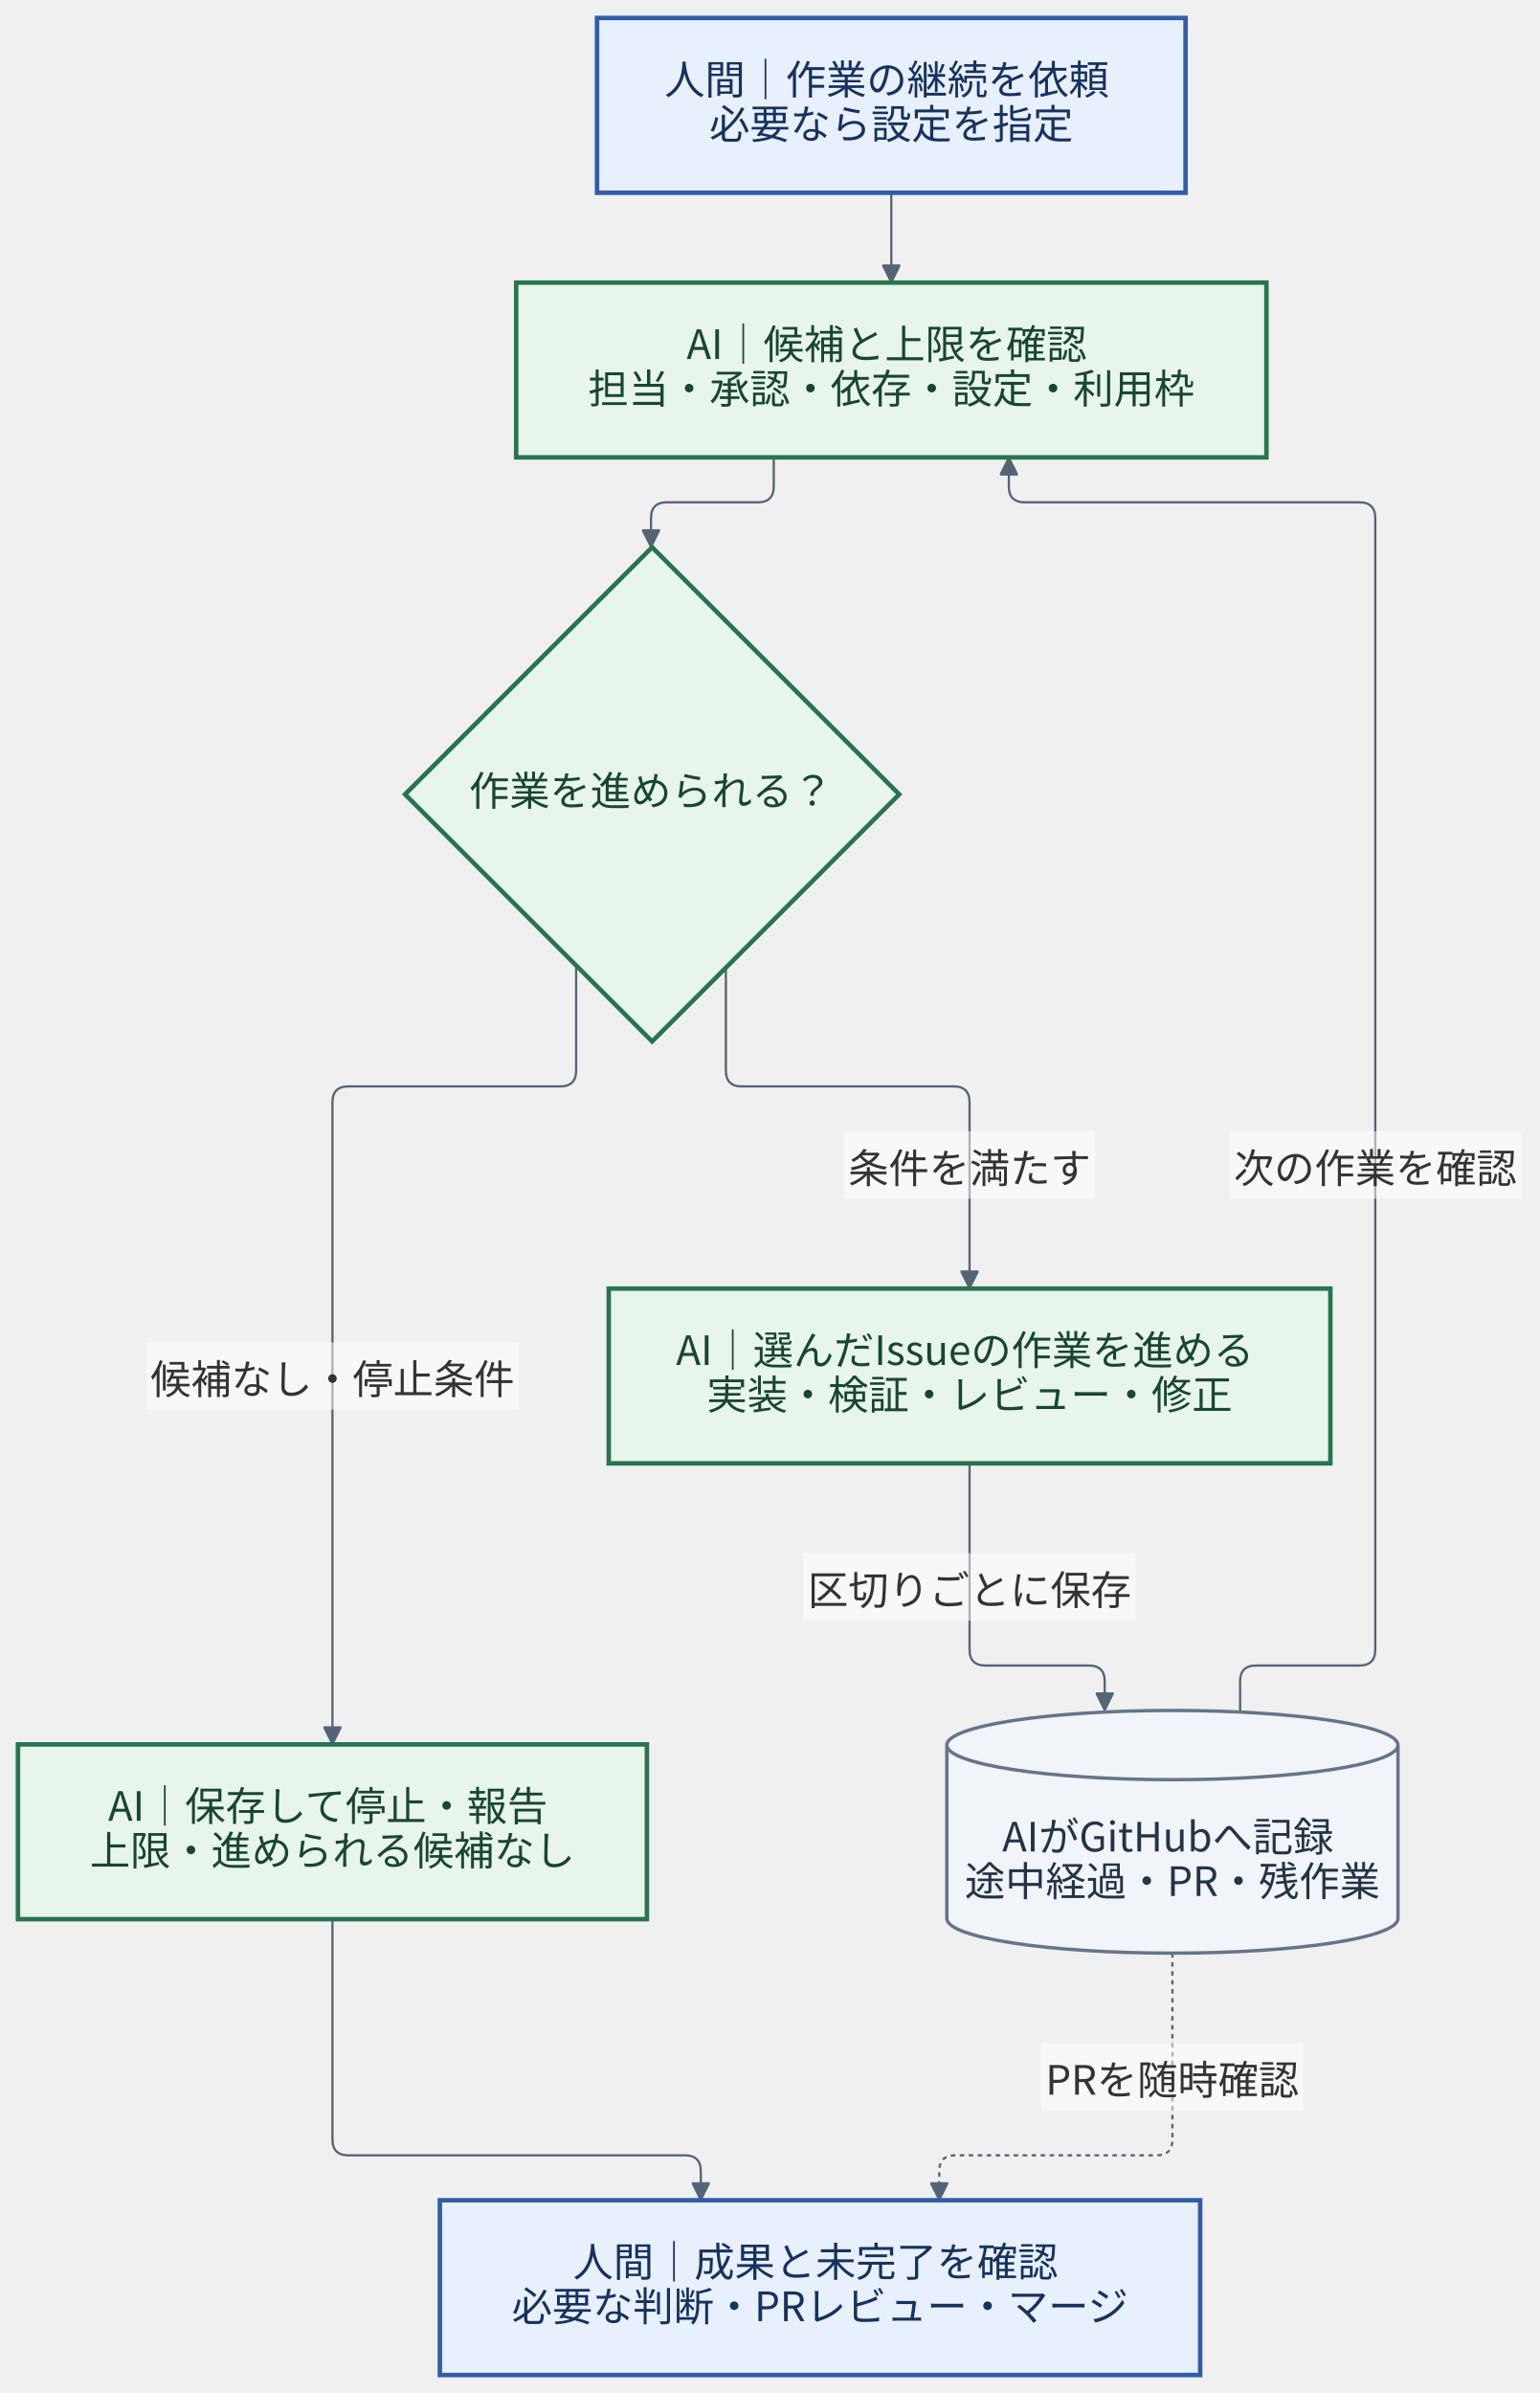
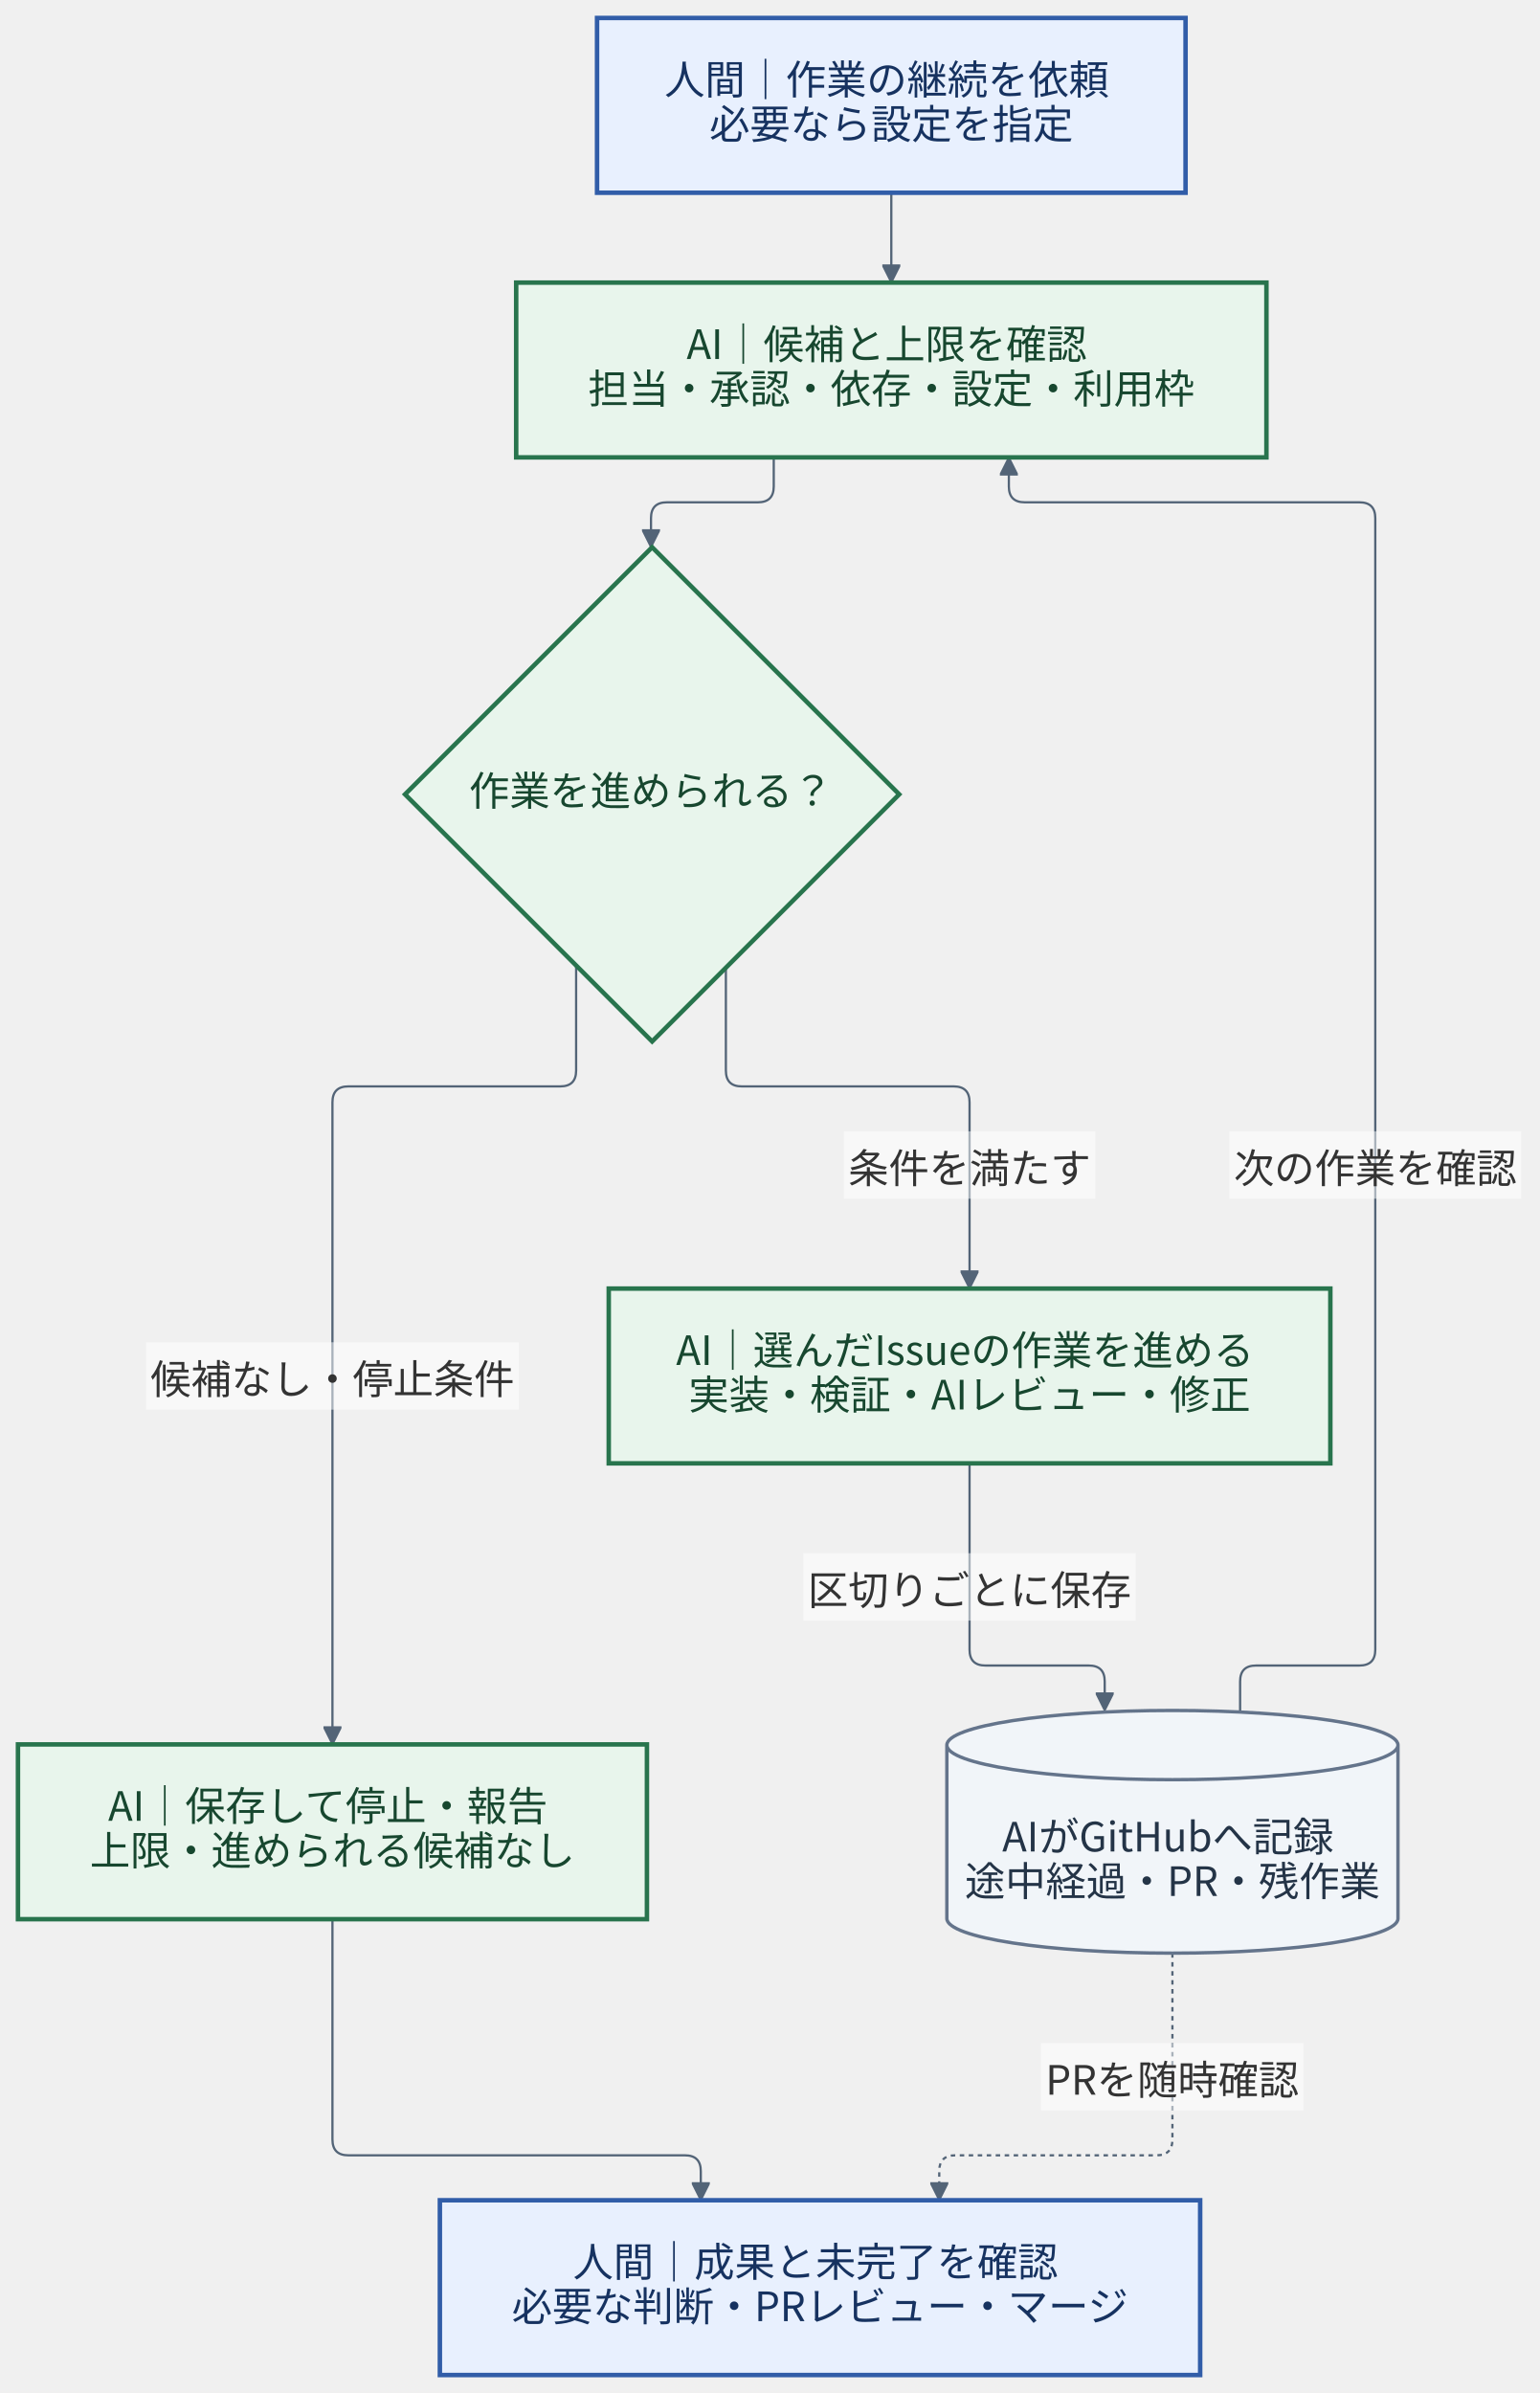
<svg xmlns="http://www.w3.org/2000/svg" id="autonomous-flow" width="100%" class="flowchart" style="max-width: 685.25px;" viewBox="4 4 685.25 1065.227" role="graphics-document document" aria-roledescription="flowchart-v2" aria-describedby="chart-desc-autonomous-flow" aria-labelledby="chart-title-autonomous-flow">
  <style>#autonomous-flow{font-family:Noto Sans CJK JP,sans-serif;font-size:18px;fill:#333;}@keyframes edge-animation-frame{from{stroke-dashoffset:0;}}@keyframes dash{to{stroke-dashoffset:0;}}#autonomous-flow .edge-animation-slow{stroke-dasharray:9,5!important;stroke-dashoffset:900;animation:dash 50s linear infinite;stroke-linecap:round;}#autonomous-flow .edge-animation-fast{stroke-dasharray:9,5!important;stroke-dashoffset:900;animation:dash 20s linear infinite;stroke-linecap:round;}#autonomous-flow .error-icon{fill:hsl(220.588, 100%, 98.333%);}#autonomous-flow .error-text{fill:rgb(8.5, 5.75, 0);stroke:rgb(8.5, 5.75, 0);}#autonomous-flow .edge-thickness-normal{stroke-width:1px;}#autonomous-flow .edge-thickness-thick{stroke-width:3.5px;}#autonomous-flow .edge-pattern-solid{stroke-dasharray:0;}#autonomous-flow .edge-thickness-invisible{stroke-width:0;fill:none;}#autonomous-flow .edge-pattern-dashed{stroke-dasharray:3;}#autonomous-flow .edge-pattern-dotted{stroke-dasharray:2;}#autonomous-flow .marker{fill:#536477;stroke:#536477;}#autonomous-flow .marker.cross{stroke:#536477;}#autonomous-flow svg{font-family:Noto Sans CJK JP,sans-serif;font-size:18px;}#autonomous-flow p{margin:0;}#autonomous-flow .label{font-family:Noto Sans CJK JP,sans-serif;color:#333;}#autonomous-flow .cluster-label text{fill:rgb(8.5, 5.75, 0);}#autonomous-flow .cluster-label span{color:rgb(8.5, 5.75, 0);}#autonomous-flow .cluster-label span p{background-color:transparent;}#autonomous-flow .label text,#autonomous-flow span{fill:#333;color:#333;}#autonomous-flow .node rect,#autonomous-flow .node circle,#autonomous-flow .node ellipse,#autonomous-flow .node polygon,#autonomous-flow .node path{fill:#fff4dd;stroke:hsl(40.588, 60%, 83.333%);stroke-width:1px;}#autonomous-flow .rough-node .label text,#autonomous-flow .node .label text,#autonomous-flow .image-shape .label,#autonomous-flow .icon-shape .label{text-anchor:middle;}#autonomous-flow .node .katex path{fill:#000;stroke:#000;stroke-width:1px;}#autonomous-flow .rough-node .label,#autonomous-flow .node .label,#autonomous-flow .image-shape .label,#autonomous-flow .icon-shape .label{text-align:center;}#autonomous-flow .node.clickable{cursor:pointer;}#autonomous-flow .root .anchor path{fill:#536477!important;stroke-width:0;stroke:#536477;}#autonomous-flow .arrowheadPath{fill:#0b0b0b;}#autonomous-flow .edgePaths .path{stroke:#536477;stroke-width:1px;}#autonomous-flow .flowchart-link{stroke:#536477;fill:none;}#autonomous-flow .edgeLabel{background-color:#ffffff;text-align:center;}#autonomous-flow .edgeLabel p{background-color:#ffffff;}#autonomous-flow .edgeLabel rect{opacity:0.5;background-color:#ffffff;fill:#ffffff;}#autonomous-flow .labelBkg{background-color:rgba(255, 255, 255, 0.5);}#autonomous-flow .cluster rect{fill:hsl(220.588, 100%, 98.333%);stroke:hsl(220.588, 60%, 88.333%);stroke-width:1px;}#autonomous-flow .cluster text{fill:rgb(8.5, 5.75, 0);}#autonomous-flow .cluster span{color:rgb(8.5, 5.75, 0);}#autonomous-flow .node .collapsed-indicator{fill:hsl(220.588, 60%, 88.333%);stroke:none;opacity:0.6;}#autonomous-flow .node .collapsed-separator{stroke:hsl(220.588, 60%, 88.333%);stroke-width:0.75px;}#autonomous-flow div.mermaidTooltip{position:absolute;text-align:center;max-width:200px;padding:2px;font-family:Noto Sans CJK JP,sans-serif;font-size:12px;background:hsl(220.588, 100%, 98.333%);border:1px solid hsl(220.588, 60%, 88.333%);border-radius:2px;pointer-events:none;z-index:100;}#autonomous-flow .flowchartTitleText{text-anchor:middle;font-size:18px;fill:#333;}#autonomous-flow rect.text{fill:none;stroke-width:0;}#autonomous-flow .icon-shape,#autonomous-flow .image-shape{background-color:#ffffff;text-align:center;}#autonomous-flow .icon-shape p,#autonomous-flow .image-shape p{background-color:#ffffff;padding:2px;}#autonomous-flow .icon-shape .label rect,#autonomous-flow .image-shape .label rect{opacity:0.5;background-color:#ffffff;fill:#ffffff;}#autonomous-flow .label-icon{display:inline-block;height:1em;overflow:visible;vertical-align:-0.125em;}#autonomous-flow .node .label-icon path{fill:currentColor;stroke:revert;stroke-width:revert;}#autonomous-flow .node .neo-node{stroke:hsl(40.588, 60%, 83.333%);}#autonomous-flow [data-look="neo"].node rect,#autonomous-flow [data-look="neo"].cluster rect,#autonomous-flow [data-look="neo"].node polygon{stroke:url(#autonomous-flow-gradient);filter:drop-shadow( 1px 2px 2px rgba(185,185,185,1));}#autonomous-flow [data-look="neo"].swimlane.cluster rect{filter:none;}#autonomous-flow [data-look="neo"].node path{stroke:url(#autonomous-flow-gradient);stroke-width:1px;}#autonomous-flow [data-look="neo"].node .outer-path{filter:drop-shadow( 1px 2px 2px rgba(185,185,185,1));}#autonomous-flow [data-look="neo"].node .neo-line path{stroke:hsl(40.588, 60%, 83.333%);filter:none;}#autonomous-flow [data-look="neo"].node circle{stroke:url(#autonomous-flow-gradient);filter:drop-shadow( 1px 2px 2px rgba(185,185,185,1));}#autonomous-flow [data-look="neo"].node circle .state-start{fill:#000000;}#autonomous-flow [data-look="neo"].icon-shape .icon{fill:url(#autonomous-flow-gradient);filter:drop-shadow( 1px 2px 2px rgba(185,185,185,1));}#autonomous-flow [data-look="neo"].icon-shape .icon-neo path{stroke:url(#autonomous-flow-gradient);filter:drop-shadow( 1px 2px 2px rgba(185,185,185,1));}#autonomous-flow :root{--mermaid-font-family:Noto Sans CJK JP,sans-serif;}#autonomous-flow .human rect{fill:rgb(232, 240, 254)!important;stroke:rgb(49, 93, 168)!important;color:rgb(22, 50, 96)!important;stroke-width:2px!important;}#autonomous-flow .human polygon{fill:rgb(232, 240, 254)!important;stroke:rgb(49, 93, 168)!important;color:rgb(22, 50, 96)!important;stroke-width:2px!important;}#autonomous-flow .human ellipse{fill:rgb(232, 240, 254)!important;stroke:rgb(49, 93, 168)!important;color:rgb(22, 50, 96)!important;stroke-width:2px!important;}#autonomous-flow .human circle{fill:rgb(232, 240, 254)!important;stroke:rgb(49, 93, 168)!important;color:rgb(22, 50, 96)!important;stroke-width:2px!important;}#autonomous-flow .human path{fill:rgb(232, 240, 254)!important;stroke:rgb(49, 93, 168)!important;color:rgb(22, 50, 96)!important;stroke-width:2px!important;}#autonomous-flow .human tspan{fill:rgb(22, 50, 96)!important;}#autonomous-flow .ai rect{fill:rgb(232, 245, 236)!important;stroke:rgb(40, 116, 77)!important;color:rgb(23, 71, 47)!important;stroke-width:2px!important;}#autonomous-flow .ai polygon{fill:rgb(232, 245, 236)!important;stroke:rgb(40, 116, 77)!important;color:rgb(23, 71, 47)!important;stroke-width:2px!important;}#autonomous-flow .ai ellipse{fill:rgb(232, 245, 236)!important;stroke:rgb(40, 116, 77)!important;color:rgb(23, 71, 47)!important;stroke-width:2px!important;}#autonomous-flow .ai circle{fill:rgb(232, 245, 236)!important;stroke:rgb(40, 116, 77)!important;color:rgb(23, 71, 47)!important;stroke-width:2px!important;}#autonomous-flow .ai path{fill:rgb(232, 245, 236)!important;stroke:rgb(40, 116, 77)!important;color:rgb(23, 71, 47)!important;stroke-width:2px!important;}#autonomous-flow .ai tspan{fill:rgb(23, 71, 47)!important;}#autonomous-flow .record rect{fill:rgb(241, 245, 249)!important;stroke:rgb(100, 116, 139)!important;color:rgb(36, 52, 71)!important;stroke-width:1.5px!important;}#autonomous-flow .record polygon{fill:rgb(241, 245, 249)!important;stroke:rgb(100, 116, 139)!important;color:rgb(36, 52, 71)!important;stroke-width:1.5px!important;}#autonomous-flow .record ellipse{fill:rgb(241, 245, 249)!important;stroke:rgb(100, 116, 139)!important;color:rgb(36, 52, 71)!important;stroke-width:1.5px!important;}#autonomous-flow .record circle{fill:rgb(241, 245, 249)!important;stroke:rgb(100, 116, 139)!important;color:rgb(36, 52, 71)!important;stroke-width:1.5px!important;}#autonomous-flow .record path{fill:rgb(241, 245, 249)!important;stroke:rgb(100, 116, 139)!important;color:rgb(36, 52, 71)!important;stroke-width:1.5px!important;}#autonomous-flow .record tspan{fill:rgb(36, 52, 71)!important;}</style>
  <g>
    <marker id="autonomous-flow_flowchart-v2-pointEnd" class="marker flowchart-v2" viewBox="0 0 10 10" refX="5" refY="5" markerUnits="userSpaceOnUse" markerWidth="8" markerHeight="8" orient="auto">
      <path d="M 0 0 L 10 5 L 0 10 z" class="arrowMarkerPath" style="stroke-width: 1; stroke-dasharray: 1, 0;" />
    </marker>
    <marker id="autonomous-flow_flowchart-v2-pointStart" class="marker flowchart-v2" viewBox="0 0 10 10" refX="4.5" refY="5" markerUnits="userSpaceOnUse" markerWidth="8" markerHeight="8" orient="auto">
      <path d="M 0 5 L 10 10 L 10 0 z" class="arrowMarkerPath" style="stroke-width: 1; stroke-dasharray: 1, 0;" />
    </marker>
    <marker id="autonomous-flow_flowchart-v2-pointEnd-margin" class="marker flowchart-v2" viewBox="0 0 11.5 14" refX="11.5" refY="7" markerUnits="userSpaceOnUse" markerWidth="10.5" markerHeight="14" orient="auto">
      <path d="M 0 0 L 11.5 7 L 0 14 z" class="arrowMarkerPath" style="stroke-width: 0; stroke-dasharray: 1, 0;" />
    </marker>
    <marker id="autonomous-flow_flowchart-v2-pointStart-margin" class="marker flowchart-v2" viewBox="0 0 11.5 14" refX="1" refY="7" markerUnits="userSpaceOnUse" markerWidth="11.5" markerHeight="14" orient="auto">
      <polygon points="0,7 11.5,14 11.5,0" class="arrowMarkerPath" style="stroke-width: 0; stroke-dasharray: 1, 0;" />
    </marker>
    <marker id="autonomous-flow_flowchart-v2-circleEnd" class="marker flowchart-v2" viewBox="0 0 10 10" refX="11" refY="5" markerUnits="userSpaceOnUse" markerWidth="11" markerHeight="11" orient="auto">
      <circle cx="5" cy="5" r="5" class="arrowMarkerPath" style="stroke-width: 1; stroke-dasharray: 1, 0;" />
    </marker>
    <marker id="autonomous-flow_flowchart-v2-circleStart" class="marker flowchart-v2" viewBox="0 0 10 10" refX="-1" refY="5" markerUnits="userSpaceOnUse" markerWidth="11" markerHeight="11" orient="auto">
      <circle cx="5" cy="5" r="5" class="arrowMarkerPath" style="stroke-width: 1; stroke-dasharray: 1, 0;" />
    </marker>
    <marker id="autonomous-flow_flowchart-v2-circleEnd-margin" class="marker flowchart-v2" viewBox="0 0 10 10" refY="5" refX="12.25" markerUnits="userSpaceOnUse" markerWidth="14" markerHeight="14" orient="auto">
      <circle cx="5" cy="5" r="5" class="arrowMarkerPath" style="stroke-width: 0; stroke-dasharray: 1, 0;" />
    </marker>
    <marker id="autonomous-flow_flowchart-v2-circleStart-margin" class="marker flowchart-v2" viewBox="0 0 10 10" refX="-2" refY="5" markerUnits="userSpaceOnUse" markerWidth="14" markerHeight="14" orient="auto">
      <circle cx="5" cy="5" r="5" class="arrowMarkerPath" style="stroke-width: 0; stroke-dasharray: 1, 0;" />
    </marker>
    <marker id="autonomous-flow_flowchart-v2-crossEnd" class="marker cross flowchart-v2" viewBox="0 0 11 11" refX="12" refY="5.2" markerUnits="userSpaceOnUse" markerWidth="11" markerHeight="11" orient="auto">
      <path d="M 1,1 l 9,9 M 10,1 l -9,9" class="arrowMarkerPath" style="stroke-width: 2; stroke-dasharray: 1, 0;" />
    </marker>
    <marker id="autonomous-flow_flowchart-v2-crossStart" class="marker cross flowchart-v2" viewBox="0 0 11 11" refX="-1" refY="5.2" markerUnits="userSpaceOnUse" markerWidth="11" markerHeight="11" orient="auto">
      <path d="M 1,1 l 9,9 M 10,1 l -9,9" class="arrowMarkerPath" style="stroke-width: 2; stroke-dasharray: 1, 0;" />
    </marker>
    <marker id="autonomous-flow_flowchart-v2-crossEnd-margin" class="marker cross flowchart-v2" viewBox="0 0 15 15" refX="17.7" refY="7.5" markerUnits="userSpaceOnUse" markerWidth="12" markerHeight="12" orient="auto">
      <path d="M 1,1 L 14,14 M 1,14 L 14,1" class="arrowMarkerPath" style="stroke-width: 2.5;" />
    </marker>
    <marker id="autonomous-flow_flowchart-v2-crossStart-margin" class="marker cross flowchart-v2" viewBox="0 0 15 15" refX="-3.5" refY="7.5" markerUnits="userSpaceOnUse" markerWidth="12" markerHeight="12" orient="auto">
      <path d="M 1,1 L 14,14 M 1,14 L 14,1" class="arrowMarkerPath" style="stroke-width: 2.5; stroke-dasharray: 1, 0;" />
    </marker>
    <g class="root">
      <g class="clusters" />
      <g class="edges edgePaths">
        <path d="M400.792,89.8L400.792,125.8" id="autonomous-flow-L_request_inspect_0" class="edge-thickness-normal edge-pattern-solid edge-thickness-normal edge-pattern-solid flowchart-link" style=";" data-edge="true" data-et="edge" data-id="L_request_inspect_0" data-points="W3sieCI6NDAwLjc5MTY2NjY2NjY2Njc0LCJ5Ijo4OS44MDAwMDMwNTE3NTc4MX0seyJ4Ijo0MDAuNzkxNjY2NjY2NjY2NzQsInkiOjEyOS44MDAwMDMwNTE3NTc4fV0=" data-look="classic" marker-end="url(#autonomous-flow_flowchart-v2-pointEnd)" />
        <path d="M348.458,207.6L348.458,220.529Q348.458,227.6 341.387,227.6L300.884,227.6Q293.812,227.6 293.812,234.671L293.812,243.6" id="autonomous-flow-L_inspect_proceed_0" class="edge-thickness-normal edge-pattern-solid edge-thickness-normal edge-pattern-solid flowchart-link" style=";" data-edge="true" data-et="edge" data-id="L_inspect_proceed_0" data-points="W3sieCI6MzQ4LjQ1ODMzMzMzMzMzMzM3LCJ5IjoyMDcuNjAwMDA2MTAzNTE1NjJ9LHsieCI6MzQ4LjQ1ODMzMzMzMzMzMzM3LCJ5IjoyMjcuNjAwMDA2MTAzNTE1NjJ9LHsieCI6MjkzLjgxMjUsInkiOjIyNy42MDAwMDYxMDM1MTU2Mn0seyJ4IjoyOTMuODEyNSwieSI6MjQ3LjYwMDAwNjEwMzUxNTYyfV0=" data-look="classic" marker-end="url(#autonomous-flow_flowchart-v2-pointEnd)" />
        <path d="M327.146,434.267L327.146,467.6L327.146,480.529Q327.146,487.6 334.217,487.6L428.554,487.6Q435.625,487.6 435.625,494.671L435.625,573.6" id="autonomous-flow-L_proceed_work_0" class="edge-thickness-normal edge-pattern-solid edge-thickness-normal edge-pattern-solid flowchart-link" style=";" data-edge="true" data-et="edge" data-id="L_proceed_work_0" data-points="W3sieCI6MzI3LjE0NTgzMzMzMzMzMzM3LCJ5Ijo0MzQuMjY2NTk5NjU1MTUxMzd9LHsieCI6MzI3LjE0NTgzMzMzMzMzMzM3LCJ5Ijo0NjcuNjAwMDA2MTAzNTE1Nn0seyJ4IjozMjcuMTQ1ODMzMzMzMzMzMzcsInkiOjQ4Ny42MDAwMDYxMDM1MTU2fSx7IngiOjQzNS42MjUsInkiOjQ4Ny42MDAwMDYxMDM1MTU2fSx7IngiOjQzNS42MjUsInkiOjU3Ny42MDAwMDYxMDM1MTU2fV0=" data-look="classic" marker-end="url(#autonomous-flow_flowchart-v2-pointEnd)" />
        <path d="M435.625,655.4L435.625,738.329Q435.625,745.4 442.696,745.4L488.728,745.4Q495.799,745.4 495.799,752.471L495.799,761.4" id="autonomous-flow-L_work_save_0" class="edge-thickness-normal edge-pattern-solid edge-thickness-normal edge-pattern-solid flowchart-link" style=";" data-edge="true" data-et="edge" data-id="L_work_save_0" data-points="W3sieCI6NDM1LjYyNSwieSI6NjU1LjQwMDAwOTE1NTI3MzR9LHsieCI6NDM1LjYyNSwieSI6NzQ1LjQwMDAwOTE1NTI3MzR9LHsieCI6NDk1Ljc5OTQ3OTE2NjY2Njc0LCJ5Ijo3NDUuNDAwMDA5MTU1MjczNH0seyJ4Ijo0OTUuNzk5NDc5MTY2NjY2NzQsInkiOjc2NS40MDAwMDkxNTUyNzM0fV0=" data-look="classic" marker-end="url(#autonomous-flow_flowchart-v2-pointEnd)" />
        <path d="M556.076,765.95L556.076,765.4L556.076,752.471Q556.076,745.4 563.147,745.4L609.179,745.4Q616.25,745.4 616.25,738.329L616.25,710.4L616.25,616.5L616.25,357.6L616.25,234.671Q616.25,227.6 609.179,227.6L460.196,227.6Q453.125,227.6 453.125,220.529L453.125,211.6" id="autonomous-flow-L_save_inspect_0" class="edge-thickness-normal edge-pattern-solid edge-thickness-normal edge-pattern-solid flowchart-link" style=";" data-edge="true" data-et="edge" data-id="L_save_inspect_0" data-points="W3sieCI6NTU2LjA3NTUyMDgzMzMzMzQsInkiOjc2NS45NDk2MzU0NTEwNzAyfSx7IngiOjU1Ni4wNzU1MjA4MzMzMzM0LCJ5Ijo3NjUuNDAwMDA5MTU1MjczNH0seyJ4Ijo1NTYuMDc1NTIwODMzMzMzNCwieSI6NzQ1LjQwMDAwOTE1NTI3MzR9LHsieCI6NjE2LjI1LCJ5Ijo3NDUuNDAwMDA5MTU1MjczNH0seyJ4Ijo2MTYuMjUsInkiOjcxMC40MDAwMDkxNTUyNzM0fSx7IngiOjYxNi4yNSwieSI6NjE2LjUwMDAwNzYyOTM5NDV9LHsieCI6NjE2LjI1LCJ5IjozNTcuNjAwMDA2MTAzNTE1Nn0seyJ4Ijo2MTYuMjUsInkiOjIyNy42MDAwMDYxMDM1MTU2Mn0seyJ4Ijo0NTMuMTI1LCJ5IjoyMjcuNjAwMDA2MTAzNTE1NjJ9LHsieCI6NDUzLjEyNSwieSI6MjA3LjYwMDAwNjEwMzUxNTYyfV0=" data-look="classic" marker-end="url(#autonomous-flow_flowchart-v2-pointEnd)" />
        <path d="M260.479,434.267L260.479,467.6L260.479,480.529Q260.479,487.6 253.408,487.6L159.071,487.6Q152,487.6 152,494.671L152,522.6L152,710.4L152,776.514" id="autonomous-flow-L_proceed_report_0" class="edge-thickness-normal edge-pattern-solid edge-thickness-normal edge-pattern-solid flowchart-link" style=";" data-edge="true" data-et="edge" data-id="L_proceed_report_0" data-points="W3sieCI6MjYwLjQ3OTE2NjY2NjY2NjcsInkiOjQzNC4yNjY1OTk2NTUxNTEzN30seyJ4IjoyNjAuNDc5MTY2NjY2NjY2NywieSI6NDY3LjYwMDAwNjEwMzUxNTZ9LHsieCI6MjYwLjQ3OTE2NjY2NjY2NjcsInkiOjQ4Ny42MDAwMDYxMDM1MTU2fSx7IngiOjE1MiwieSI6NDg3LjYwMDAwNjEwMzUxNTZ9LHsieCI6MTUyLCJ5Ijo1MjIuNjAwMDA2MTAzNTE1Nn0seyJ4IjoxNTIsInkiOjcxMC40MDAwMDkxNTUyNzM0fSx7IngiOjE1MiwieSI6NzgwLjUxMzU5MTc2NjM1NzR9XQ==" data-look="classic" marker-end="url(#autonomous-flow_flowchart-v2-pointEnd)" />
        <path d="M152,858.314L152,928.427L152,956.356Q152,963.427 159.071,963.427L308.907,963.427Q315.978,963.427 315.978,970.498L315.978,979.427" id="autonomous-flow-L_report_review_0" class="edge-thickness-normal edge-pattern-solid edge-thickness-normal edge-pattern-solid flowchart-link" style=";" data-edge="true" data-et="edge" data-id="L_report_review_0" data-points="W3sieCI6MTUyLCJ5Ijo4NTguMzEzNTk0ODE4MTE1Mn0seyJ4IjoxNTIsInkiOjkyOC40MjcxNzc0MjkxOTkyfSx7IngiOjE1MiwieSI6OTYzLjQyNzE3NzQyOTE5OTJ9LHsieCI6MzE1Ljk3Nzg2NDU4MzMzMzM3LCJ5Ijo5NjMuNDI3MTc3NDI5MTk5Mn0seyJ4IjozMTUuOTc3ODY0NTgzMzMzMzcsInkiOjk4My40MjcxNzc0MjkxOTkyfV0=" data-look="classic" marker-end="url(#autonomous-flow_flowchart-v2-pointEnd)" />
        <path d="M525.938,873.427L525.938,956.356Q525.938,963.427 518.866,963.427L429.205,963.427Q422.134,963.427 422.134,970.498L422.134,979.427" id="autonomous-flow-L_save_review_0" class="edge-thickness-normal edge-pattern-dotted edge-thickness-normal edge-pattern-solid flowchart-link" style=";" data-edge="true" data-et="edge" data-id="L_save_review_0" data-points="W3sieCI6NTI1LjkzNzUsInkiOjg3My40MjcxNzc0MjkxOTkyfSx7IngiOjUyNS45Mzc1LCJ5Ijo5NjMuNDI3MTc3NDI5MTk5Mn0seyJ4Ijo0MjIuMTM0MTE0NTgzMzMzMzcsInkiOjk2My40MjcxNzc0MjkxOTkyfSx7IngiOjQyMi4xMzQxMTQ1ODMzMzMzNywieSI6OTgzLjQyNzE3NzQyOTE5OTJ9XQ==" data-look="classic" marker-end="url(#autonomous-flow_flowchart-v2-pointEnd)" />
      </g>
      <g class="edgeLabels">
        <g class="edgeLabel" transform="translate(435.625, 522.6)">
          <g class="label" data-id="L_proceed_work_0" transform="translate(0, -10)">
            <g>
              <rect class="background" style="" x="-56" y="-5" width="112" height="30" />
              <text y="-10.1" text-anchor="middle" style="">
                <tspan class="text-outer-tspan row" x="0" y="-0.1em" dy="1.1em" text-anchor="middle">
                  <tspan font-style="normal" class="text-inner-tspan" font-weight="normal">条件を満たす</tspan>
                </tspan>
              </text>
            </g>
          </g>
        </g>
        <g class="edgeLabel" transform="translate(435.625, 710.4)">
          <g class="label" data-id="L_work_save_0" transform="translate(0, -10)">
            <g>
              <rect class="background" style="" x="-74" y="-5" width="148" height="30" />
              <text y="-10.1" text-anchor="middle" style="">
                <tspan class="text-outer-tspan row" x="0" y="-0.1em" dy="1.1em" text-anchor="middle">
                  <tspan font-style="normal" class="text-inner-tspan" font-weight="normal">区切りごとに保存</tspan>
                </tspan>
              </text>
            </g>
          </g>
        </g>
        <g class="edgeLabel" transform="translate(616.25, 522.6)">
          <g class="label" data-id="L_save_inspect_0" transform="translate(0, -10)">
            <g>
              <rect class="background" style="" x="-65" y="-5" width="130" height="30" />
              <text y="-10.1" text-anchor="middle" style="">
                <tspan class="text-outer-tspan row" x="0" y="-0.1em" dy="1.1em" text-anchor="middle">
                  <tspan font-style="normal" class="text-inner-tspan" font-weight="normal">次の作業を確認</tspan>
                </tspan>
              </text>
            </g>
          </g>
        </g>
        <g class="edgeLabel" transform="translate(152, 616.5)">
          <g class="label" data-id="L_proceed_report_0" transform="translate(0, -10)">
            <g>
              <rect class="background" style="" x="-83" y="-5" width="166" height="30" />
              <text y="-10.1" text-anchor="middle" style="">
                <tspan class="text-outer-tspan row" x="0" y="-0.1em" dy="1.1em" text-anchor="middle">
                  <tspan font-style="normal" class="text-inner-tspan" font-weight="normal">候補なし・停止条件</tspan>
                </tspan>
              </text>
            </g>
          </g>
        </g>
        <g class="edgeLabel" transform="translate(525.8516, 928.4272)">
          <g class="label" data-id="L_save_review_0" transform="translate(0, -10)">
            <g>
              <rect class="background" style="" x="-58.414" y="-5" width="116.828" height="30" />
              <text y="-10.1" text-anchor="middle" style="">
                <tspan class="text-outer-tspan row" x="0" y="-0.1em" dy="1.1em" text-anchor="middle">
                  <tspan font-style="normal" class="text-inner-tspan" font-weight="normal">PRを随時確認</tspan>
                </tspan>
              </text>
            </g>
          </g>
        </g>
      </g>
      <g class="nodes">
        <g class="node default human" id="autonomous-flow-flowchart-request-0" data-look="classic" transform="translate(400.7917, 50.9)">
          <rect class="basic label-container" style="fill:#e8f0fe !important;stroke:#315da8 !important;stroke-width:2px !important" x="-131" y="-38.9" width="262" height="77.8" />
          <g class="label" style="color:#163260 !important" transform="translate(0, -22.9)">
            <rect />
            <g>
              <rect class="background" style="stroke: none" />
              <text y="-10.1" style="fill:#163260 !important">
                <tspan class="text-outer-tspan row" x="0" y="-0.1em" dy="1.1em">
                  <tspan font-style="normal" class="text-inner-tspan" font-weight="normal">人間｜作業の継続を依頼</tspan>
                </tspan>
                <tspan class="text-outer-tspan row" x="0" y="1em" dy="1.1em">
                  <tspan font-style="normal" class="text-inner-tspan" font-weight="normal">必要なら設定を指定</tspan>
                </tspan>
              </text>
            </g>
          </g>
        </g>
        <g class="node default ai" id="autonomous-flow-flowchart-inspect-1" data-look="classic" transform="translate(400.7917, 168.7)">
          <rect class="basic label-container" style="fill:#e8f5ec !important;stroke:#28744d !important;stroke-width:2px !important" x="-167" y="-38.9" width="334" height="77.8" />
          <g class="label" style="color:#17472f !important" transform="translate(0, -22.9)">
            <rect />
            <g>
              <rect class="background" style="stroke: none" />
              <text y="-10.1" style="fill:#17472f !important">
                <tspan class="text-outer-tspan row" x="0" y="-0.1em" dy="1.1em">
                  <tspan font-style="normal" class="text-inner-tspan" font-weight="normal">AI｜候補と上限を確認</tspan>
                </tspan>
                <tspan class="text-outer-tspan row" x="0" y="1em" dy="1.1em">
                  <tspan font-style="normal" class="text-inner-tspan" font-weight="normal">担当・承認・依存・設定・利用枠</tspan>
                </tspan>
              </text>
            </g>
          </g>
        </g>
        <g class="node default ai" id="autonomous-flow-flowchart-proceed-2" data-look="classic" transform="translate(293.8125, 357.6)">
          <polygon points="110,0 220,-110 110,-220 0,-110" class="label-container" transform="translate(-109.5, 110)" style="fill:#e8f5ec !important;stroke:#28744d !important;stroke-width:2px !important" />
          <g class="label" style="color:#17472f !important" transform="translate(0, -13)">
            <rect />
            <g>
              <rect class="background" style="stroke: none" />
              <text y="-10.1" style="fill:#17472f !important">
                <tspan class="text-outer-tspan row" x="0" y="-0.1em" dy="1.1em">
                  <tspan font-style="normal" class="text-inner-tspan" font-weight="normal">作業を進められる？</tspan>
                </tspan>
              </text>
            </g>
          </g>
        </g>
        <g class="node default ai" id="autonomous-flow-flowchart-work-3" data-look="classic" transform="translate(435.625, 616.5)">
          <rect class="basic label-container" style="fill:#e8f5ec !important;stroke:#28744d !important;stroke-width:2px !important" x="-160.625" y="-38.9" width="321.25" height="77.8" />
          <g class="label" style="color:#17472f !important" transform="translate(0, -22.9)">
            <rect />
            <g>
              <rect class="background" style="stroke: none" />
              <text y="-10.1" style="fill:#17472f !important">
                <tspan class="text-outer-tspan row" x="0" y="-0.1em" dy="1.1em">
                  <tspan font-style="normal" class="text-inner-tspan" font-weight="normal">AI｜選んだIssueの作業を進める</tspan>
                </tspan>
                <tspan class="text-outer-tspan row" x="0" y="1em" dy="1.1em">
-                   <tspan font-style="normal" class="text-inner-tspan" font-weight="normal">実装・検証・レビュー・修正</tspan>
+                   <tspan font-style="normal" class="text-inner-tspan" font-weight="normal">実装・検証・AIレビュー・修正</tspan>
                </tspan>
              </text>
            </g>
          </g>
        </g>
        <g class="node default record" id="autonomous-flow-flowchart-save-4" data-look="classic" transform="translate(525.9375, 819.4136)">
          <path d="M0,15.409 a100.414,15.409 0,0,0 200.828,0 a100.414,15.409 0,0,0 -200.828,0 l0,77.209 a100.414,15.409 0,0,0 200.828,0 l0,-77.209" class="basic label-container outer-path" style="fill:#f1f5f9 !important;stroke:#64748b !important;stroke-width:1.5px !important" transform="translate(-100.4141, -54.01358)" />
          <g class="label" style="color:#243447 !important" transform="translate(0, -9.233337)">
            <rect />
            <g>
              <rect class="background" style="stroke: none" />
              <text y="-10.1" style="fill:#243447 !important">
                <tspan class="text-outer-tspan row" x="0" y="-0.1em" dy="1.1em">
                  <tspan font-style="normal" class="text-inner-tspan" font-weight="normal">AIがGitHubへ記録</tspan>
                </tspan>
                <tspan class="text-outer-tspan row" x="0" y="1em" dy="1.1em">
                  <tspan font-style="normal" class="text-inner-tspan" font-weight="normal">途中経過・PR・残作業</tspan>
                </tspan>
              </text>
            </g>
          </g>
        </g>
        <g class="node default ai" id="autonomous-flow-flowchart-report-5" data-look="classic" transform="translate(152, 819.4136)">
          <rect class="basic label-container" style="fill:#e8f5ec !important;stroke:#28744d !important;stroke-width:2px !important" x="-140" y="-38.9" width="280" height="77.8" />
          <g class="label" style="color:#17472f !important" transform="translate(0, -22.9)">
            <rect />
            <g>
              <rect class="background" style="stroke: none" />
              <text y="-10.1" style="fill:#17472f !important">
                <tspan class="text-outer-tspan row" x="0" y="-0.1em" dy="1.1em">
                  <tspan font-style="normal" class="text-inner-tspan" font-weight="normal">AI｜保存して停止・報告</tspan>
                </tspan>
                <tspan class="text-outer-tspan row" x="0" y="1em" dy="1.1em">
                  <tspan font-style="normal" class="text-inner-tspan" font-weight="normal">上限・進められる候補なし</tspan>
                </tspan>
              </text>
            </g>
          </g>
        </g>
        <g class="node default human" id="autonomous-flow-flowchart-review-6" data-look="classic" transform="translate(369.056, 1022.327)">
          <rect class="basic label-container" style="fill:#e8f0fe !important;stroke:#315da8 !important;stroke-width:2px !important" x="-169.234" y="-38.9" width="338.469" height="77.8" />
          <g class="label" style="color:#163260 !important" transform="translate(0, -22.9)">
            <rect />
            <g>
              <rect class="background" style="stroke: none" />
              <text y="-10.1" style="fill:#163260 !important">
                <tspan class="text-outer-tspan row" x="0" y="-0.1em" dy="1.1em">
                  <tspan font-style="normal" class="text-inner-tspan" font-weight="normal">人間｜成果と未完了を確認</tspan>
                </tspan>
                <tspan class="text-outer-tspan row" x="0" y="1em" dy="1.1em">
                  <tspan font-style="normal" class="text-inner-tspan" font-weight="normal">必要な判断・PRレビュー・マージ</tspan>
                </tspan>
              </text>
            </g>
          </g>
        </g>
      </g>
    </g>
  </g>
  <defs>
    <filter id="autonomous-flow-drop-shadow" height="130%" width="130%">
      <feDropShadow dx="4" dy="4" stdDeviation="0" flood-opacity="0.06" flood-color="#000000" />
    </filter>
  </defs>
  <defs>
    <filter id="autonomous-flow-drop-shadow-small" height="150%" width="150%">
      <feDropShadow dx="2" dy="2" stdDeviation="0" flood-opacity="0.06" flood-color="#000000" />
    </filter>
  </defs>
  <linearGradient id="autonomous-flow-gradient" gradientUnits="objectBoundingBox" x1="0%" y1="0%" x2="100%" y2="0%">
    <stop offset="0%" stop-color="hsl(40.588, 60%, 83.333%)" stop-opacity="1" />
    <stop offset="100%" stop-color="hsl(-79.412, 60%, 83.333%)" stop-opacity="1" />
  </linearGradient>
</svg>
